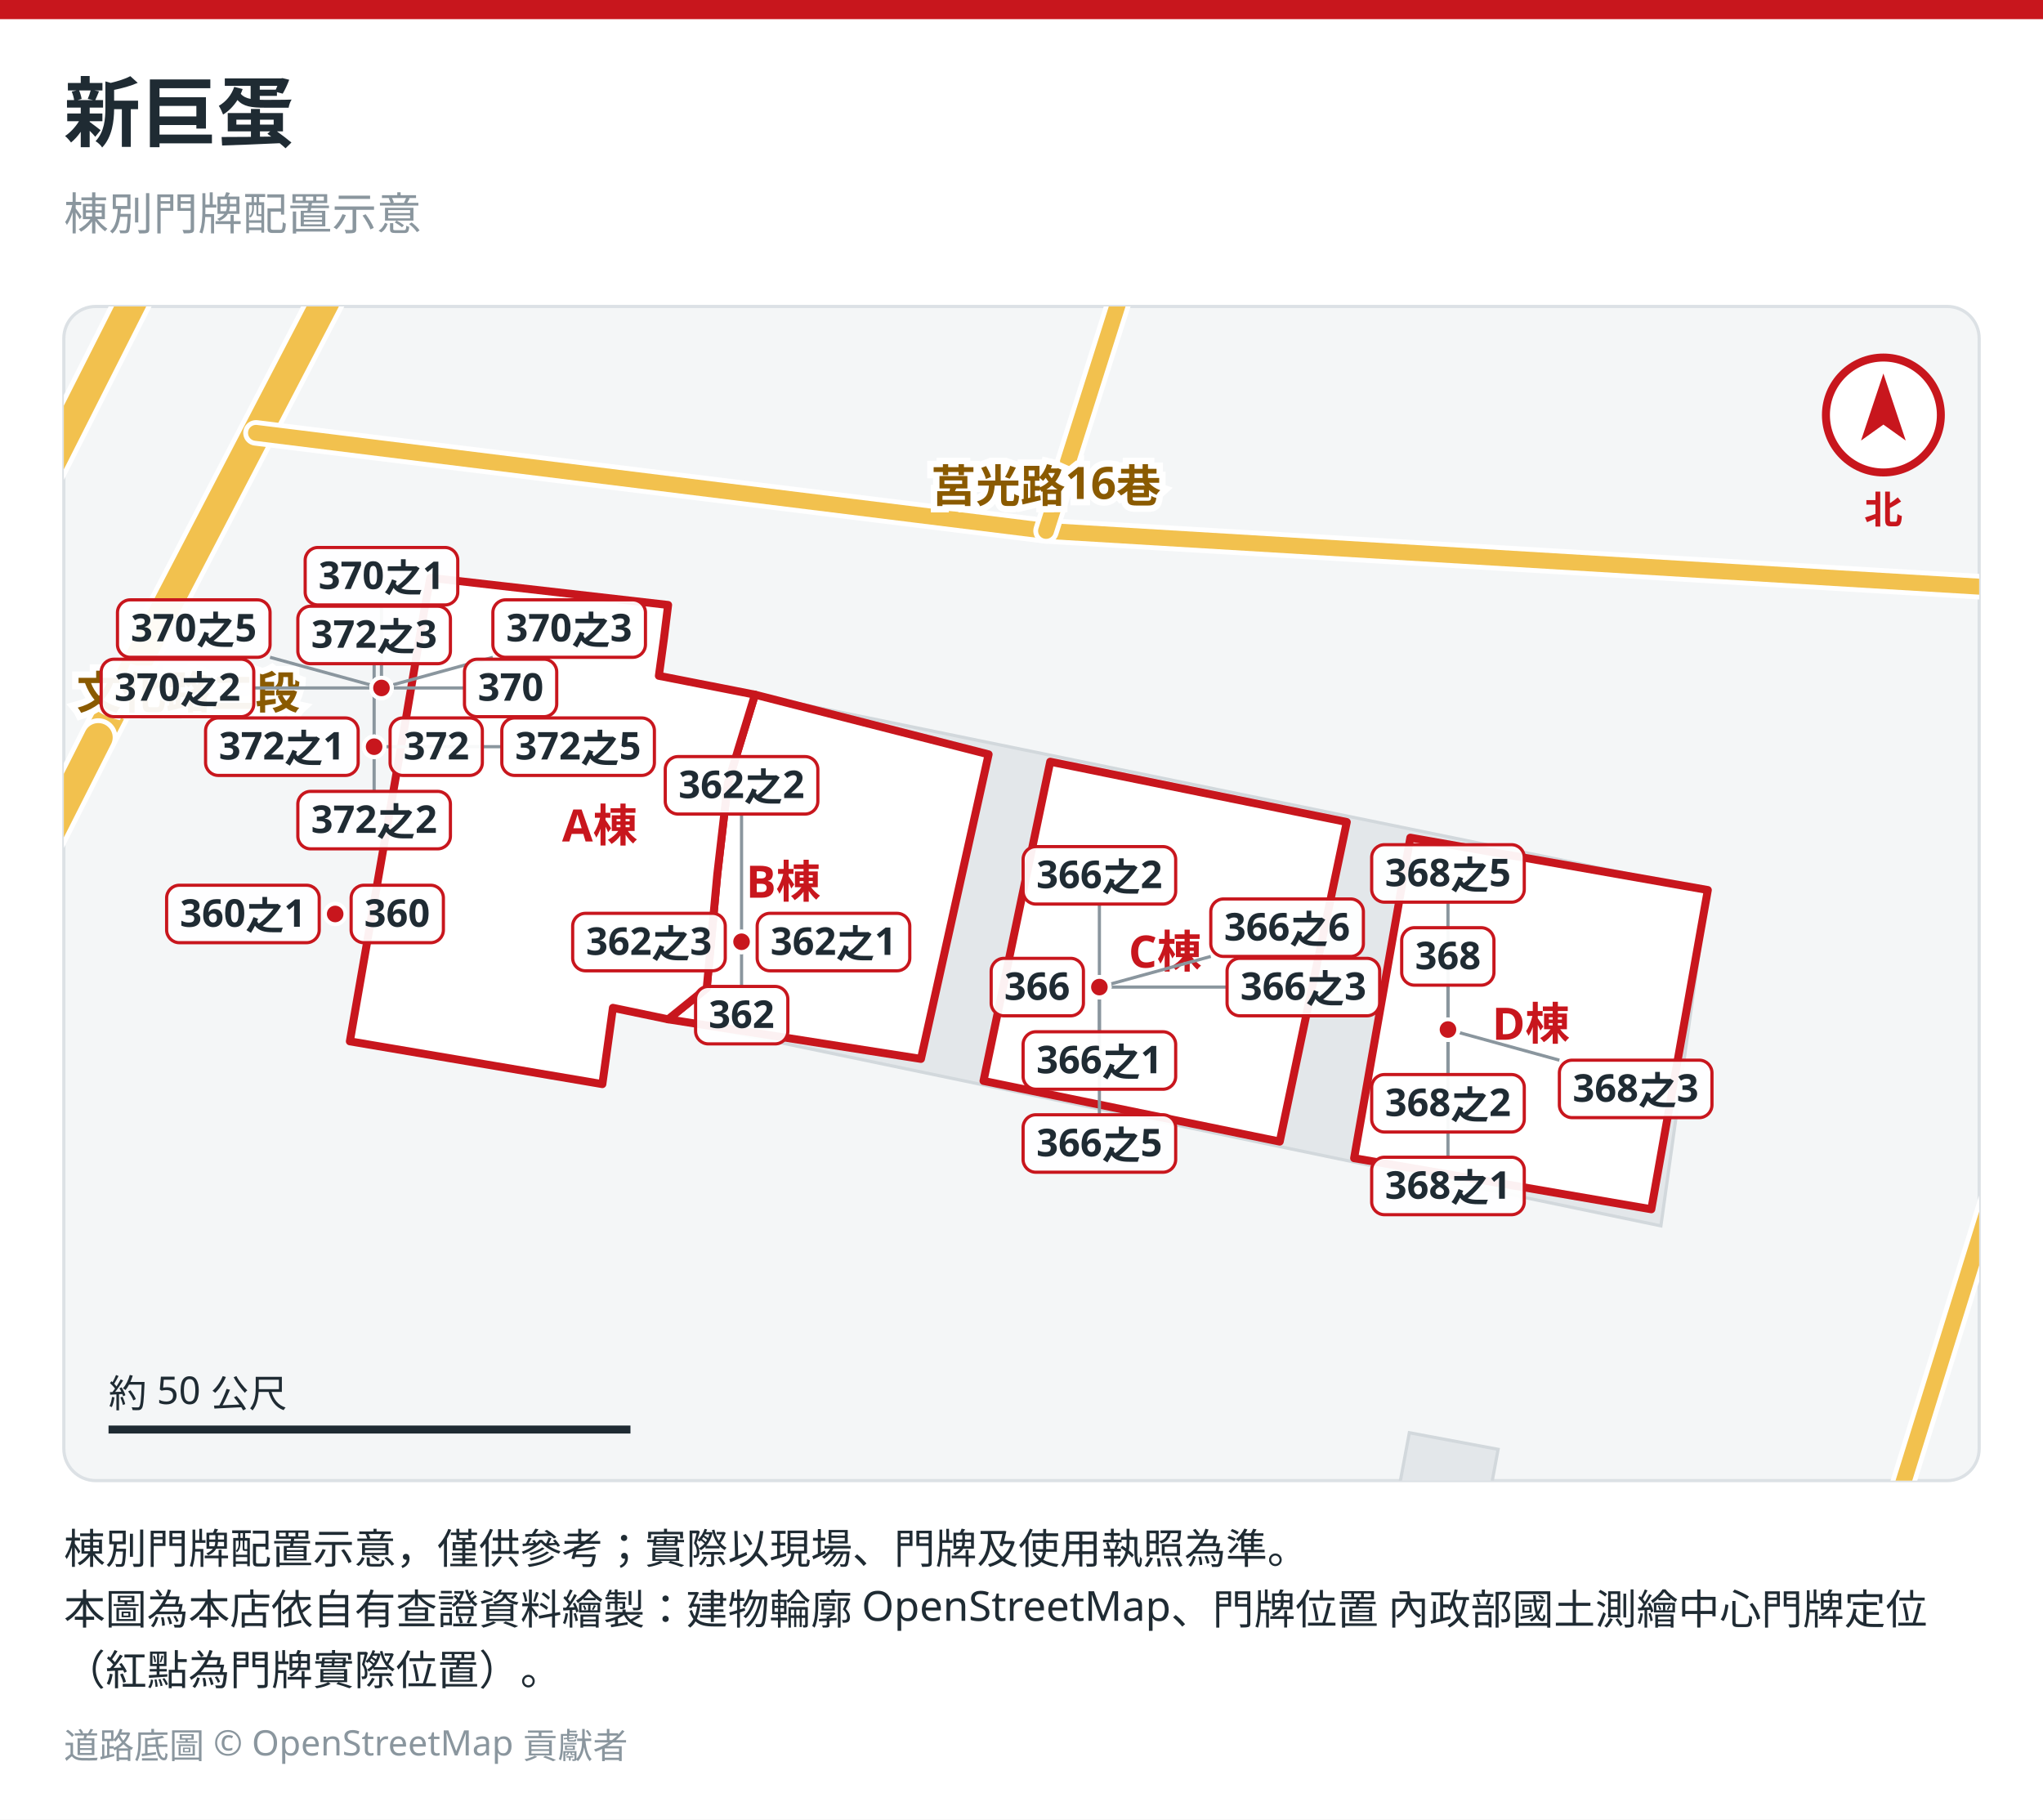
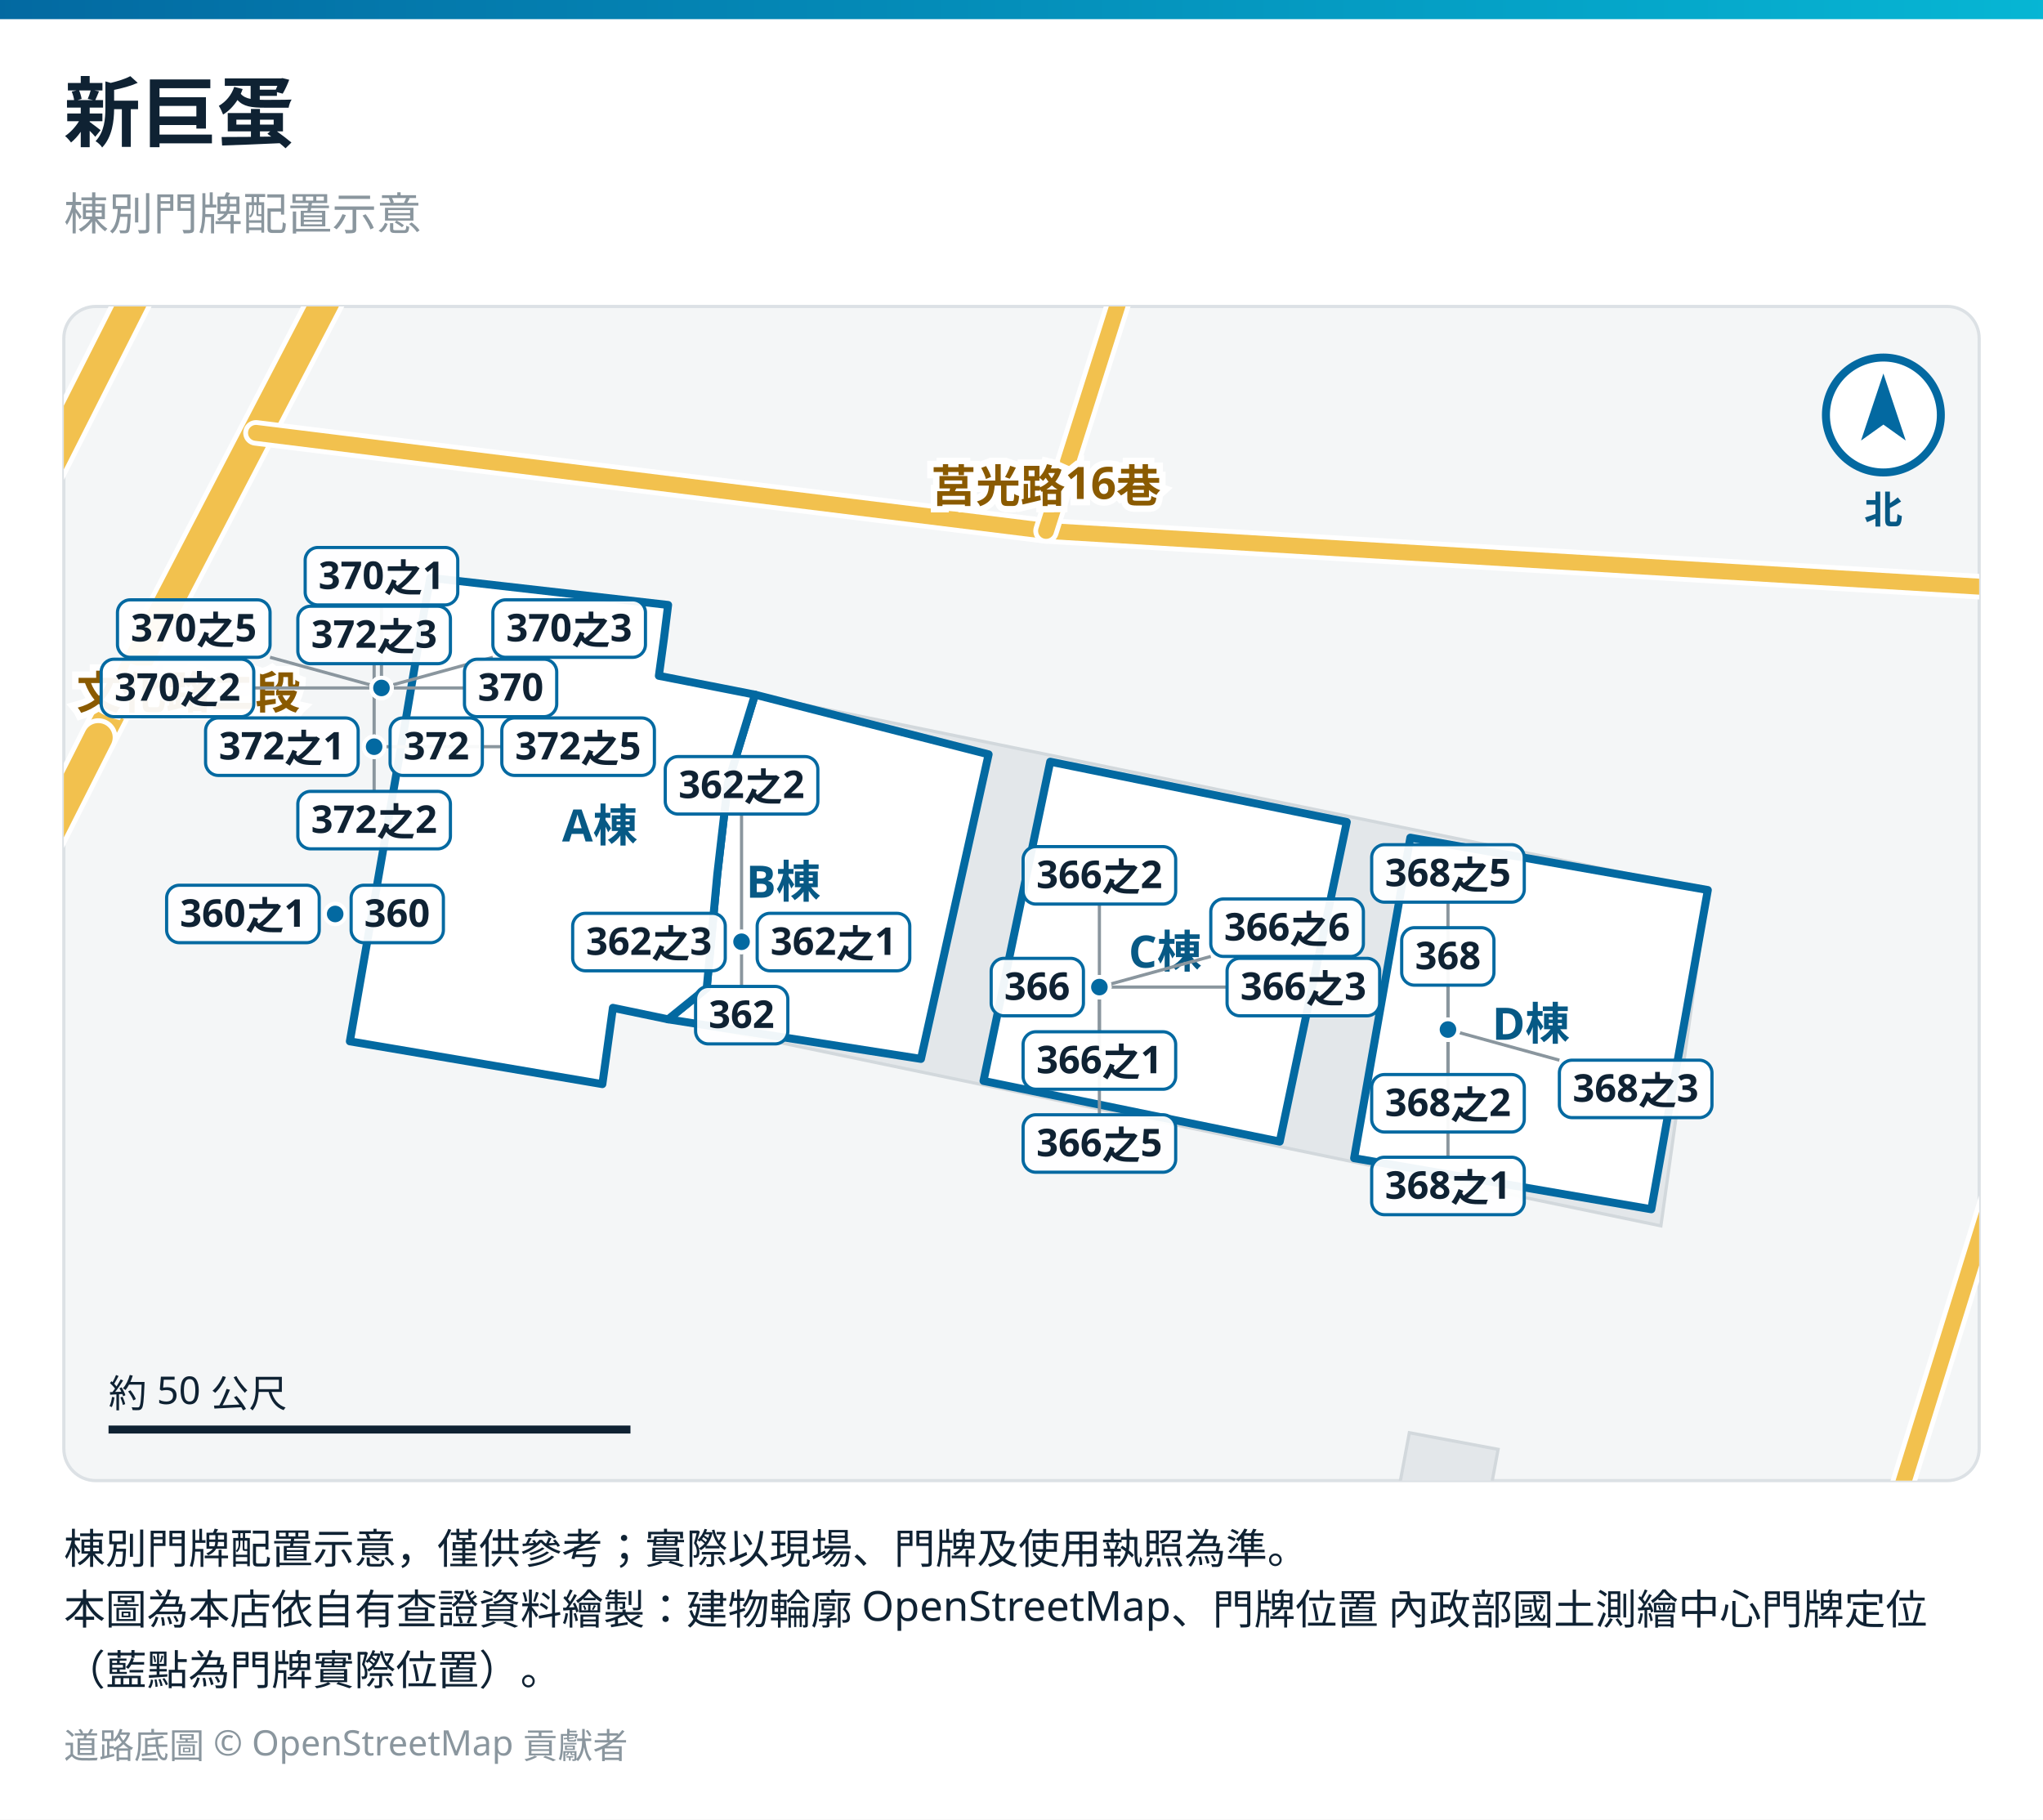
<svg xmlns="http://www.w3.org/2000/svg" viewBox="0 0 640 570" preserveAspectRatio="xMidYMin meet" style="width:100%;height:auto;max-width:1280px" font-family="Noto Sans TC, Microsoft JhengHei, PingFang TC, sans-serif">
+   <defs>
+     <linearGradient id="band" x1="0" x2="1" y1="0" y2="0">
+       <stop offset="0" stop-color="#0369A1" />
+       <stop offset="1" stop-color="#06B6D4" />
+     </linearGradient>
+   </defs>
  <rect width="100%" height="100%" fill="#FFFFFF" />
-   <rect width="100%" height="6" fill="#C8161D" />
-   <text x="20" y="44" font-size="24" font-weight="700" fill="#1F2B33">新巨蛋</text>
+   <rect width="100%" height="6" fill="url(#band)" />
+   <text x="20" y="44" font-size="24" font-weight="700" fill="#0F2233">新巨蛋</text>
  <text x="20" y="72" font-size="14" fill="#8A969E">棟別門牌配置示意</text>
  <defs>
    <clipPath id="c">
      <rect x="20.0" y="96.0" width="600.0" height="367.8" rx="10" />
    </clipPath>
  </defs>
  <rect x="20.0" y="96.0" width="600.0" height="367.8" rx="10" fill="#F4F6F7" stroke="#DCE1E5" />
  <g clip-path="url(#c)">
    <path d="M-109.1,-49.8 L-49.0,-17.5 L13.8,-132.2 L-46.7,-164.6 L-58.4,-143.0 L-61.0,-127.6 L-83.9,-85.5 L-97.7,-70.7 Z" fill="#E3E7EA" stroke="#D2D8DC" stroke-width="1" />
    <path d="M520.3,384.0 L209.3,319.3 L192.0,315.7 L189.7,332.4 L188.7,339.6 L109.6,326.2 L127.0,226.1 L132.8,191.8 L134.8,181.0 L209.3,189.5 L208.0,200.0 L206.4,211.7 L236.5,217.6 L535.0,278.8 Z" fill="#E3E7EA" stroke="#D2D8DC" stroke-width="1" />
    <path d="M-64.6,-6.3 L-69.2,2.2 L-75.1,13.0 L-32.0,36.5 L-25.4,24.4 L-21.2,17.2 Z" fill="#E3E7EA" stroke="#D2D8DC" stroke-width="1" />
    <path d="M561.8,591.3 L571.3,549.2 L607.6,557.3 L598.1,599.2 Z" fill="#E3E7EA" stroke="#D2D8DC" stroke-width="1" />
    <path d="M422.2,552.4 L441.5,448.8 L469.3,454.0 L467.0,466.4 L559.8,483.8 L542.8,574.7 Z" fill="#E3E7EA" stroke="#D2D8DC" stroke-width="1" />
    <path d="M715.8,630.9 L707.0,606.1 L713.5,603.8 L708.9,590.7 L702.1,593.0 L694.5,572.0 L754.1,550.5 L762.2,572.4 L756.0,574.7 L760.3,586.4 L766.5,584.1 L775.6,609.3 Z" fill="#E3E7EA" stroke="#D2D8DC" stroke-width="1" />
    <path d="M726.3,120.2 L661.9,119.9 L662.2,85.5 L726.3,85.9 Z" fill="#E3E7EA" stroke="#D2D8DC" stroke-width="1" />
    <path d="M790.3,120.5 L726.3,120.2 L726.3,85.9 L790.7,86.2 Z" fill="#E3E7EA" stroke="#D2D8DC" stroke-width="1" />
    <path d="M196.6,688.4 L119.4,551.8 L153.4,532.8 L199.9,542.0 L242.4,617.2 L349.0,638.4 L333.3,715.9 Z" fill="#E3E7EA" stroke="#D2D8DC" stroke-width="1" />
    <path d="M30.8,231.0 L308.4,-302.2" fill="none" stroke="#FFFFFF" stroke-width="12" stroke-linecap="round" stroke-linejoin="round" />
    <path d="M30.8,231.0 L308.4,-302.2" fill="none" stroke="#F2C14E" stroke-width="9" stroke-linecap="round" stroke-linejoin="round" />
    <path d="M-82.6,339.9 L-139.8,460.9" fill="none" stroke="#FFFFFF" stroke-width="12" stroke-linecap="round" stroke-linejoin="round" />
    <path d="M-82.6,339.9 L-139.8,460.9" fill="none" stroke="#F2C14E" stroke-width="9" stroke-linecap="round" stroke-linejoin="round" />
    <path d="M1899.7,74.1 L1590.7,83.6 L1262.5,76.1 L905.4,8.4 L701.7,-84.8 L308.4,-302.2" fill="none" stroke="#FFFFFF" stroke-width="8" stroke-linecap="round" stroke-linejoin="round" />
    <path d="M1899.7,74.1 L1590.7,83.6 L1262.5,76.1 L905.4,8.4 L701.7,-84.8 L308.4,-302.2" fill="none" stroke="#F2C14E" stroke-width="5" stroke-linecap="round" stroke-linejoin="round" />
    <path d="M-139.8,460.9 L-111.7,508.6" fill="none" stroke="#FFFFFF" stroke-width="12" stroke-linecap="round" stroke-linejoin="round" />
    <path d="M-139.8,460.9 L-111.7,508.6" fill="none" stroke="#F2C14E" stroke-width="9" stroke-linecap="round" stroke-linejoin="round" />
    <path d="M80.2,135.6 L327.7,166.3 L628.8,184.3" fill="none" stroke="#FFFFFF" stroke-width="8" stroke-linecap="round" stroke-linejoin="round" />
    <path d="M80.2,135.6 L327.7,166.3 L628.8,184.3" fill="none" stroke="#F2C14E" stroke-width="5" stroke-linecap="round" stroke-linejoin="round" />
    <path d="M327.7,166.3 L371.5,28.0 L498.7,-193.4" fill="none" stroke="#FFFFFF" stroke-width="8" stroke-linecap="round" stroke-linejoin="round" />
    <path d="M327.7,166.3 L371.5,28.0 L498.7,-193.4" fill="none" stroke="#F2C14E" stroke-width="5" stroke-linecap="round" stroke-linejoin="round" />
    <path d="M880.9,-418.0 L701.7,-84.8" fill="none" stroke="#FFFFFF" stroke-width="8" stroke-linecap="round" stroke-linejoin="round" />
    <path d="M880.9,-418.0 L701.7,-84.8" fill="none" stroke="#F2C14E" stroke-width="5" stroke-linecap="round" stroke-linejoin="round" />
    <path d="M997.3,2120.5 L687.7,1667.7 L173.7,878.4 L-25.7,551.4 L-181.4,252.6" fill="none" stroke="#FFFFFF" stroke-width="15" stroke-linecap="round" stroke-linejoin="round" />
    <path d="M997.3,2120.5 L687.7,1667.7 L173.7,878.4 L-25.7,551.4 L-181.4,252.6" fill="none" stroke="#F2C14E" stroke-width="12" stroke-linecap="round" stroke-linejoin="round" />
    <path d="M-185.9,660.3 L-111.7,508.6" fill="none" stroke="#FFFFFF" stroke-width="12" stroke-linecap="round" stroke-linejoin="round" />
    <path d="M-185.9,660.3 L-111.7,508.6" fill="none" stroke="#F2C14E" stroke-width="9" stroke-linecap="round" stroke-linejoin="round" />
    <path d="M-42.1,651.8 L338.8,1276.6" fill="none" stroke="#FFFFFF" stroke-width="12" stroke-linecap="round" stroke-linejoin="round" />
    <path d="M-42.1,651.8 L338.8,1276.6" fill="none" stroke="#F2C14E" stroke-width="9" stroke-linecap="round" stroke-linejoin="round" />
    <path d="M425.5,1166.8 L98.2,634.5" fill="none" stroke="#FFFFFF" stroke-width="12" stroke-linecap="round" stroke-linejoin="round" />
    <path d="M425.5,1166.8 L98.2,634.5" fill="none" stroke="#F2C14E" stroke-width="9" stroke-linecap="round" stroke-linejoin="round" />
    <path d="M-1219.5,-1774.5 L-950.0,-1292.3 L-124.2,428.2 L339.1,1190.0 L661.2,1683.7 L967.9,2123.5" fill="none" stroke="#FFFFFF" stroke-width="15" stroke-linecap="round" stroke-linejoin="round" />
    <path d="M-1219.5,-1774.5 L-950.0,-1292.3 L-124.2,428.2 L339.1,1190.0 L661.2,1683.7 L967.9,2123.5" fill="none" stroke="#F2C14E" stroke-width="12" stroke-linecap="round" stroke-linejoin="round" />
    <path d="M628.8,184.3 L638.6,328.1 L595.8,465.8" fill="none" stroke="#FFFFFF" stroke-width="8" stroke-linecap="round" stroke-linejoin="round" />
    <path d="M628.8,184.3 L638.6,328.1 L595.8,465.8" fill="none" stroke="#F2C14E" stroke-width="5" stroke-linecap="round" stroke-linejoin="round" />
    <path d="M616.4,600.5 L727.9,807.8" fill="none" stroke="#FFFFFF" stroke-width="8" stroke-linecap="round" stroke-linejoin="round" />
    <path d="M616.4,600.5 L727.9,807.8" fill="none" stroke="#F2C14E" stroke-width="5" stroke-linecap="round" stroke-linejoin="round" />
    <path d="M-82.6,339.9 L-220.9,38.5 L-230.7,-20.7" fill="none" stroke="#FFFFFF" stroke-width="12" stroke-linecap="round" stroke-linejoin="round" />
    <path d="M-82.6,339.9 L-220.9,38.5 L-230.7,-20.7" fill="none" stroke="#F2C14E" stroke-width="9" stroke-linecap="round" stroke-linejoin="round" />
    <path d="M-50.9,392.5 L-82.6,339.9" fill="none" stroke="#FFFFFF" stroke-width="12" stroke-linecap="round" stroke-linejoin="round" />
    <path d="M-50.9,392.5 L-82.6,339.9" fill="none" stroke="#F2C14E" stroke-width="9" stroke-linecap="round" stroke-linejoin="round" />
    <path d="M-111.7,508.6 L-42.1,651.8" fill="none" stroke="#FFFFFF" stroke-width="12" stroke-linecap="round" stroke-linejoin="round" />
    <path d="M-111.7,508.6 L-42.1,651.8" fill="none" stroke="#F2C14E" stroke-width="9" stroke-linecap="round" stroke-linejoin="round" />
    <path d="M-111.7,508.6 L-50.9,392.5" fill="none" stroke="#FFFFFF" stroke-width="12" stroke-linecap="round" stroke-linejoin="round" />
    <path d="M-111.7,508.6 L-50.9,392.5" fill="none" stroke="#F2C14E" stroke-width="9" stroke-linecap="round" stroke-linejoin="round" />
    <path d="M256.8,-327.4 L57.3,63.3" fill="none" stroke="#FFFFFF" stroke-width="12" stroke-linecap="round" stroke-linejoin="round" />
    <path d="M256.8,-327.4 L57.3,63.3" fill="none" stroke="#F2C14E" stroke-width="9" stroke-linecap="round" stroke-linejoin="round" />
    <path d="M57.3,63.3 L-82.6,339.9" fill="none" stroke="#FFFFFF" stroke-width="12" stroke-linecap="round" stroke-linejoin="round" />
    <path d="M57.3,63.3 L-82.6,339.9" fill="none" stroke="#F2C14E" stroke-width="9" stroke-linecap="round" stroke-linejoin="round" />
    <path d="M-50.9,392.5 L30.8,231.0" fill="none" stroke="#FFFFFF" stroke-width="12" stroke-linecap="round" stroke-linejoin="round" />
    <path d="M-50.9,392.5 L30.8,231.0" fill="none" stroke="#F2C14E" stroke-width="9" stroke-linecap="round" stroke-linejoin="round" />
    <path d="M98.2,634.5 L-50.9,392.5" fill="none" stroke="#FFFFFF" stroke-width="12" stroke-linecap="round" stroke-linejoin="round" />
    <path d="M98.2,634.5 L-50.9,392.5" fill="none" stroke="#F2C14E" stroke-width="9" stroke-linecap="round" stroke-linejoin="round" />
    <path d="M-139.8,460.9 L-219.0,619.8" fill="none" stroke="#FFFFFF" stroke-width="12" stroke-linecap="round" stroke-linejoin="round" />
    <path d="M-139.8,460.9 L-219.0,619.8" fill="none" stroke="#F2C14E" stroke-width="9" stroke-linecap="round" stroke-linejoin="round" />
    <path d="M-308.2,186.2 L-232.7,272.6 L-139.8,460.9" fill="none" stroke="#FFFFFF" stroke-width="12" stroke-linecap="round" stroke-linejoin="round" />
    <path d="M-308.2,186.2 L-232.7,272.6 L-139.8,460.9" fill="none" stroke="#F2C14E" stroke-width="9" stroke-linecap="round" stroke-linejoin="round" />
-     <path d="M236.5,217.6 L228.0,245.4 L224.7,273.9 L221.4,309.5 L209.3,319.3 L288.5,331.7 L309.7,236.3 Z" fill="#FFFFFF" stroke="#C8161D" stroke-width="2.5" stroke-linejoin="round" />
-     <path d="M134.8,181.0 L209.3,189.5 L208.0,200.0 L206.4,211.7 L236.5,217.6 L228.0,245.4 L224.7,273.9 L221.4,309.5 L209.3,319.3 L192.0,315.7 L189.7,332.4 L188.7,339.6 L109.6,326.2 L127.0,226.1 L132.8,191.8 Z" fill="#FFFFFF" stroke="#C8161D" stroke-width="2.5" stroke-linejoin="round" />
-     <path d="M329.0,238.6 L308.1,338.6 L400.9,357.6 L421.9,257.5 Z" fill="#FFFFFF" stroke="#C8161D" stroke-width="2.5" stroke-linejoin="round" />
-     <path d="M441.8,262.4 L424.2,362.8 L517.3,378.8 L535.0,278.8 Z" fill="#FFFFFF" stroke="#C8161D" stroke-width="2.5" stroke-linejoin="round" />
+     <path d="M236.5,217.6 L228.0,245.4 L224.7,273.9 L221.4,309.5 L209.3,319.3 L288.5,331.7 L309.7,236.3 Z" fill="#FFFFFF" stroke="#0369A1" stroke-width="2.5" stroke-linejoin="round" />
+     <path d="M134.8,181.0 L209.3,189.5 L208.0,200.0 L206.4,211.7 L236.5,217.6 L228.0,245.4 L224.7,273.9 L221.4,309.5 L209.3,319.3 L192.0,315.7 L189.7,332.4 L188.7,339.6 L109.6,326.2 L127.0,226.1 L132.8,191.8 Z" fill="#FFFFFF" stroke="#0369A1" stroke-width="2.5" stroke-linejoin="round" />
+     <path d="M329.0,238.6 L308.1,338.6 L400.9,357.6 L421.9,257.5 Z" fill="#FFFFFF" stroke="#0369A1" stroke-width="2.5" stroke-linejoin="round" />
+     <path d="M441.8,262.4 L424.2,362.8 L517.3,378.8 L535.0,278.8 Z" fill="#FFFFFF" stroke="#0369A1" stroke-width="2.5" stroke-linejoin="round" />
  </g>
  <text x="59.0" y="222.0" font-size="14" font-weight="700" fill="#8A5A00" text-anchor="middle" stroke="#FFFFFF" stroke-width="4" paint-order="stroke">文化路二段</text>
  <text x="327.7" y="157.3" font-size="14" font-weight="700" fill="#8A5A00" text-anchor="middle" stroke="#FFFFFF" stroke-width="4" paint-order="stroke">莒光路16巷</text>
-   <text x="245.4" y="281.2" font-size="14" font-weight="700" fill="#C8161D" text-anchor="middle" stroke="#FFFFFF" stroke-width="4" paint-order="stroke">B棟</text>
-   <text x="187.9" y="263.6" font-size="14" font-weight="700" fill="#C8161D" text-anchor="middle" stroke="#FFFFFF" stroke-width="4" paint-order="stroke">A棟</text>
-   <text x="365.0" y="303.1" font-size="14" font-weight="700" fill="#C8161D" text-anchor="middle" stroke="#FFFFFF" stroke-width="4" paint-order="stroke">C棟</text>
-   <text x="479.6" y="325.7" font-size="14" font-weight="700" fill="#C8161D" text-anchor="middle" stroke="#FFFFFF" stroke-width="4" paint-order="stroke">D棟</text>
+   <text x="245.4" y="281.2" font-size="14" font-weight="700" fill="#075985" text-anchor="middle" stroke="#FFFFFF" stroke-width="4" paint-order="stroke">B棟</text>
+   <text x="187.9" y="263.6" font-size="14" font-weight="700" fill="#075985" text-anchor="middle" stroke="#FFFFFF" stroke-width="4" paint-order="stroke">A棟</text>
+   <text x="365.0" y="303.1" font-size="14" font-weight="700" fill="#075985" text-anchor="middle" stroke="#FFFFFF" stroke-width="4" paint-order="stroke">C棟</text>
+   <text x="479.6" y="325.7" font-size="14" font-weight="700" fill="#075985" text-anchor="middle" stroke="#FFFFFF" stroke-width="4" paint-order="stroke">D棟</text>
  <line x1="117.2" y1="233.9" x2="117.2" y2="247.9" stroke="#8A969E" stroke-width="1" />
  <line x1="117.2" y1="233.9" x2="117.2" y2="207.9" stroke="#8A969E" stroke-width="1" />
  <line x1="117.2" y1="233.9" x2="157.2" y2="233.9" stroke="#8A969E" stroke-width="1" />
  <line x1="119.5" y1="215.5" x2="145.5" y2="215.5" stroke="#8A969E" stroke-width="1" />
  <line x1="119.5" y1="215.5" x2="119.5" y2="189.5" stroke="#8A969E" stroke-width="1" />
  <line x1="119.5" y1="215.5" x2="79.5" y2="215.5" stroke="#8A969E" stroke-width="1" />
  <line x1="119.5" y1="215.5" x2="154.4" y2="205.9" stroke="#8A969E" stroke-width="1" />
  <line x1="119.5" y1="215.5" x2="84.6" y2="205.9" stroke="#8A969E" stroke-width="1" />
  <line x1="232.3" y1="295.0" x2="232.3" y2="309.0" stroke="#8A969E" stroke-width="1" />
  <line x1="232.3" y1="295.0" x2="232.3" y2="255.0" stroke="#8A969E" stroke-width="1" />
  <line x1="344.4" y1="309.2" x2="344.4" y2="323.2" stroke="#8A969E" stroke-width="1" />
  <line x1="344.4" y1="309.2" x2="344.4" y2="283.2" stroke="#8A969E" stroke-width="1" />
  <line x1="344.4" y1="309.2" x2="384.4" y2="309.2" stroke="#8A969E" stroke-width="1" />
  <line x1="344.4" y1="309.2" x2="344.4" y2="349.2" stroke="#8A969E" stroke-width="1" />
  <line x1="344.4" y1="309.2" x2="379.3" y2="299.6" stroke="#8A969E" stroke-width="1" />
  <line x1="453.6" y1="322.6" x2="453.6" y2="308.6" stroke="#8A969E" stroke-width="1" />
  <line x1="453.6" y1="322.6" x2="453.6" y2="336.6" stroke="#8A969E" stroke-width="1" />
  <line x1="453.6" y1="322.6" x2="453.6" y2="282.6" stroke="#8A969E" stroke-width="1" />
  <line x1="453.6" y1="322.5" x2="453.6" y2="362.5" stroke="#8A969E" stroke-width="1" />
  <line x1="453.6" y1="322.5" x2="488.5" y2="332.1" stroke="#8A969E" stroke-width="1" />
-   <circle cx="105.0" cy="286.3" r="3.2" fill="#C8161D" stroke="#FFFFFF" stroke-width="1.2" />
-   <circle cx="105.0" cy="286.3" r="3.2" fill="#C8161D" stroke="#FFFFFF" stroke-width="1.2" />
-   <circle cx="117.2" cy="233.9" r="3.2" fill="#C8161D" stroke="#FFFFFF" stroke-width="1.2" />
-   <circle cx="117.2" cy="233.9" r="3.2" fill="#C8161D" stroke="#FFFFFF" stroke-width="1.2" />
-   <circle cx="117.2" cy="233.9" r="3.2" fill="#C8161D" stroke="#FFFFFF" stroke-width="1.2" />
-   <circle cx="117.2" cy="233.9" r="3.2" fill="#C8161D" stroke="#FFFFFF" stroke-width="1.2" />
-   <circle cx="117.2" cy="233.9" r="3.2" fill="#C8161D" stroke="#FFFFFF" stroke-width="1.2" />
-   <circle cx="119.5" cy="215.5" r="3.2" fill="#C8161D" stroke="#FFFFFF" stroke-width="1.2" />
-   <circle cx="119.5" cy="215.5" r="3.2" fill="#C8161D" stroke="#FFFFFF" stroke-width="1.2" />
-   <circle cx="119.5" cy="215.5" r="3.2" fill="#C8161D" stroke="#FFFFFF" stroke-width="1.2" />
-   <circle cx="119.5" cy="215.5" r="3.2" fill="#C8161D" stroke="#FFFFFF" stroke-width="1.2" />
-   <circle cx="119.5" cy="215.5" r="3.2" fill="#C8161D" stroke="#FFFFFF" stroke-width="1.2" />
-   <circle cx="232.2" cy="295.1" r="3.2" fill="#C8161D" stroke="#FFFFFF" stroke-width="1.2" />
-   <circle cx="232.2" cy="295.1" r="3.2" fill="#C8161D" stroke="#FFFFFF" stroke-width="1.2" />
-   <circle cx="232.3" cy="295.0" r="3.2" fill="#C8161D" stroke="#FFFFFF" stroke-width="1.2" />
-   <circle cx="232.3" cy="295.0" r="3.2" fill="#C8161D" stroke="#FFFFFF" stroke-width="1.2" />
-   <circle cx="344.4" cy="309.2" r="3.2" fill="#C8161D" stroke="#FFFFFF" stroke-width="1.2" />
-   <circle cx="344.4" cy="309.2" r="3.2" fill="#C8161D" stroke="#FFFFFF" stroke-width="1.2" />
-   <circle cx="344.4" cy="309.2" r="3.2" fill="#C8161D" stroke="#FFFFFF" stroke-width="1.2" />
-   <circle cx="344.4" cy="309.2" r="3.2" fill="#C8161D" stroke="#FFFFFF" stroke-width="1.2" />
-   <circle cx="344.4" cy="309.2" r="3.2" fill="#C8161D" stroke="#FFFFFF" stroke-width="1.2" />
-   <circle cx="344.4" cy="309.2" r="3.2" fill="#C8161D" stroke="#FFFFFF" stroke-width="1.2" />
-   <circle cx="453.6" cy="322.6" r="3.2" fill="#C8161D" stroke="#FFFFFF" stroke-width="1.2" />
-   <circle cx="453.6" cy="322.6" r="3.2" fill="#C8161D" stroke="#FFFFFF" stroke-width="1.2" />
-   <circle cx="453.6" cy="322.6" r="3.2" fill="#C8161D" stroke="#FFFFFF" stroke-width="1.2" />
-   <circle cx="453.6" cy="322.5" r="3.2" fill="#C8161D" stroke="#FFFFFF" stroke-width="1.2" />
-   <circle cx="453.6" cy="322.5" r="3.2" fill="#C8161D" stroke="#FFFFFF" stroke-width="1.2" />
-   <rect x="110.0" y="277.3" width="28.9" height="18.0" rx="4" fill="#FFFFFF" fill-opacity="0.94" stroke="#C8161D" stroke-width="1" />
-   <text x="124.4" y="290.3" font-size="12" font-weight="700" fill="#1F2B33" text-anchor="middle">360</text>
-   <rect x="52.2" y="277.3" width="47.8" height="18.0" rx="4" fill="#FFFFFF" fill-opacity="0.94" stroke="#C8161D" stroke-width="1" />
-   <text x="76.1" y="290.3" font-size="12" font-weight="700" fill="#1F2B33" text-anchor="middle">360之1</text>
-   <rect x="122.2" y="224.9" width="28.9" height="18.0" rx="4" fill="#FFFFFF" fill-opacity="0.94" stroke="#C8161D" stroke-width="1" />
-   <text x="136.7" y="237.9" font-size="12" font-weight="700" fill="#1F2B33" text-anchor="middle">372</text>
-   <rect x="64.4" y="224.9" width="47.8" height="18.0" rx="4" fill="#FFFFFF" fill-opacity="0.94" stroke="#C8161D" stroke-width="1" />
-   <text x="88.3" y="237.9" font-size="12" font-weight="700" fill="#1F2B33" text-anchor="middle">372之1</text>
-   <rect x="93.3" y="247.9" width="47.8" height="18.0" rx="4" fill="#FFFFFF" fill-opacity="0.94" stroke="#C8161D" stroke-width="1" />
-   <text x="117.2" y="260.9" font-size="12" font-weight="700" fill="#1F2B33" text-anchor="middle">372之2</text>
-   <rect x="93.3" y="189.9" width="47.8" height="18.0" rx="4" fill="#FFFFFF" fill-opacity="0.94" stroke="#C8161D" stroke-width="1" />
-   <text x="117.2" y="202.9" font-size="12" font-weight="700" fill="#1F2B33" text-anchor="middle">372之3</text>
-   <rect x="157.2" y="224.9" width="47.8" height="18.0" rx="4" fill="#FFFFFF" fill-opacity="0.94" stroke="#C8161D" stroke-width="1" />
-   <text x="181.1" y="237.9" font-size="12" font-weight="700" fill="#1F2B33" text-anchor="middle">372之5</text>
-   <rect x="145.5" y="206.5" width="28.9" height="18.0" rx="4" fill="#FFFFFF" fill-opacity="0.94" stroke="#C8161D" stroke-width="1" />
-   <text x="160.0" y="219.5" font-size="12" font-weight="700" fill="#1F2B33" text-anchor="middle">370</text>
-   <rect x="95.6" y="171.5" width="47.8" height="18.0" rx="4" fill="#FFFFFF" fill-opacity="0.94" stroke="#C8161D" stroke-width="1" />
-   <text x="119.5" y="184.5" font-size="12" font-weight="700" fill="#1F2B33" text-anchor="middle">370之1</text>
-   <rect x="31.7" y="206.5" width="47.8" height="18.0" rx="4" fill="#FFFFFF" fill-opacity="0.94" stroke="#C8161D" stroke-width="1" />
-   <text x="55.6" y="219.5" font-size="12" font-weight="700" fill="#1F2B33" text-anchor="middle">370之2</text>
-   <rect x="154.4" y="187.9" width="47.8" height="18.0" rx="4" fill="#FFFFFF" fill-opacity="0.94" stroke="#C8161D" stroke-width="1" />
-   <text x="178.3" y="200.9" font-size="12" font-weight="700" fill="#1F2B33" text-anchor="middle">370之3</text>
-   <rect x="36.8" y="187.9" width="47.8" height="18.0" rx="4" fill="#FFFFFF" fill-opacity="0.94" stroke="#C8161D" stroke-width="1" />
-   <text x="60.7" y="200.9" font-size="12" font-weight="700" fill="#1F2B33" text-anchor="middle">370之5</text>
-   <rect x="237.2" y="286.1" width="47.8" height="18.0" rx="4" fill="#FFFFFF" fill-opacity="0.94" stroke="#C8161D" stroke-width="1" />
-   <text x="261.1" y="299.1" font-size="12" font-weight="700" fill="#1F2B33" text-anchor="middle">362之1</text>
-   <rect x="179.4" y="286.1" width="47.8" height="18.0" rx="4" fill="#FFFFFF" fill-opacity="0.94" stroke="#C8161D" stroke-width="1" />
-   <text x="203.3" y="299.1" font-size="12" font-weight="700" fill="#1F2B33" text-anchor="middle">362之3</text>
-   <rect x="217.9" y="309.0" width="28.9" height="18.0" rx="4" fill="#FFFFFF" fill-opacity="0.94" stroke="#C8161D" stroke-width="1" />
-   <text x="232.3" y="322.0" font-size="12" font-weight="700" fill="#1F2B33" text-anchor="middle">362</text>
-   <rect x="208.4" y="237.0" width="47.8" height="18.0" rx="4" fill="#FFFFFF" fill-opacity="0.94" stroke="#C8161D" stroke-width="1" />
-   <text x="232.3" y="250.0" font-size="12" font-weight="700" fill="#1F2B33" text-anchor="middle">362之2</text>
-   <rect x="310.5" y="300.2" width="28.9" height="18.0" rx="4" fill="#FFFFFF" fill-opacity="0.94" stroke="#C8161D" stroke-width="1" />
-   <text x="324.9" y="313.2" font-size="12" font-weight="700" fill="#1F2B33" text-anchor="middle">366</text>
-   <rect x="320.5" y="323.2" width="47.8" height="18.0" rx="4" fill="#FFFFFF" fill-opacity="0.94" stroke="#C8161D" stroke-width="1" />
-   <text x="344.4" y="336.2" font-size="12" font-weight="700" fill="#1F2B33" text-anchor="middle">366之1</text>
-   <rect x="320.5" y="265.2" width="47.8" height="18.0" rx="4" fill="#FFFFFF" fill-opacity="0.94" stroke="#C8161D" stroke-width="1" />
-   <text x="344.4" y="278.2" font-size="12" font-weight="700" fill="#1F2B33" text-anchor="middle">366之2</text>
-   <rect x="384.4" y="300.2" width="47.8" height="18.0" rx="4" fill="#FFFFFF" fill-opacity="0.94" stroke="#C8161D" stroke-width="1" />
-   <text x="408.3" y="313.2" font-size="12" font-weight="700" fill="#1F2B33" text-anchor="middle">366之3</text>
-   <rect x="320.5" y="349.2" width="47.8" height="18.0" rx="4" fill="#FFFFFF" fill-opacity="0.94" stroke="#C8161D" stroke-width="1" />
-   <text x="344.4" y="362.2" font-size="12" font-weight="700" fill="#1F2B33" text-anchor="middle">366之5</text>
-   <rect x="379.3" y="281.6" width="47.8" height="18.0" rx="4" fill="#FFFFFF" fill-opacity="0.94" stroke="#C8161D" stroke-width="1" />
-   <text x="403.2" y="294.6" font-size="12" font-weight="700" fill="#1F2B33" text-anchor="middle">366之6</text>
-   <rect x="439.1" y="290.6" width="28.9" height="18.0" rx="4" fill="#FFFFFF" fill-opacity="0.94" stroke="#C8161D" stroke-width="1" />
-   <text x="453.6" y="303.6" font-size="12" font-weight="700" fill="#1F2B33" text-anchor="middle">368</text>
-   <rect x="429.7" y="336.6" width="47.8" height="18.0" rx="4" fill="#FFFFFF" fill-opacity="0.94" stroke="#C8161D" stroke-width="1" />
-   <text x="453.6" y="349.6" font-size="12" font-weight="700" fill="#1F2B33" text-anchor="middle">368之2</text>
-   <rect x="429.7" y="264.6" width="47.8" height="18.0" rx="4" fill="#FFFFFF" fill-opacity="0.94" stroke="#C8161D" stroke-width="1" />
-   <text x="453.6" y="277.6" font-size="12" font-weight="700" fill="#1F2B33" text-anchor="middle">368之5</text>
-   <rect x="429.7" y="362.5" width="47.8" height="18.0" rx="4" fill="#FFFFFF" fill-opacity="0.94" stroke="#C8161D" stroke-width="1" />
-   <text x="453.6" y="375.5" font-size="12" font-weight="700" fill="#1F2B33" text-anchor="middle">368之1</text>
-   <rect x="488.5" y="332.1" width="47.8" height="18.0" rx="4" fill="#FFFFFF" fill-opacity="0.94" stroke="#C8161D" stroke-width="1" />
-   <text x="512.4" y="345.1" font-size="12" font-weight="700" fill="#1F2B33" text-anchor="middle">368之3</text>
-   <circle cx="590.0" cy="130.0" r="18" fill="#FFFFFF" stroke="#C8161D" stroke-width="2.5" />
-   <path d="M590.0,117.0 L597.0,138.0 L590.0,133.0 L583.0,138.0 Z" fill="#C8161D" />
-   <text x="590.0" y="164.0" font-size="12" font-weight="700" fill="#C8161D" text-anchor="middle">北</text>
-   <line x1="34.0" y1="447.8" x2="197.5" y2="447.8" stroke="#1F2B33" stroke-width="2.5" />
-   <text x="34.0" y="440.8" font-size="12" fill="#1F2B33">約 50 公尺</text>
-   <text x="20" y="489.8" font-size="13" fill="#1F2B33">棟別門牌配置示意，僅供參考；實際以現場、門牌及使用執照為準。</text>
-   <text x="20" y="508.8" font-size="13" fill="#1F2B33">本圖為本店依自有查證資料繪製：建物輪廓 OpenStreetMap、門牌位置 內政部國土測繪中心門牌定位</text>
-   <text x="20" y="527.8" font-size="13" fill="#1F2B33">（紅點為門牌實際位置）。</text>
+   <circle cx="105.0" cy="286.3" r="3.2" fill="#0369A1" stroke="#FFFFFF" stroke-width="1.2" />
+   <circle cx="105.0" cy="286.3" r="3.2" fill="#0369A1" stroke="#FFFFFF" stroke-width="1.2" />
+   <circle cx="117.2" cy="233.9" r="3.2" fill="#0369A1" stroke="#FFFFFF" stroke-width="1.2" />
+   <circle cx="117.2" cy="233.9" r="3.2" fill="#0369A1" stroke="#FFFFFF" stroke-width="1.2" />
+   <circle cx="117.2" cy="233.9" r="3.2" fill="#0369A1" stroke="#FFFFFF" stroke-width="1.2" />
+   <circle cx="117.2" cy="233.9" r="3.2" fill="#0369A1" stroke="#FFFFFF" stroke-width="1.2" />
+   <circle cx="117.2" cy="233.9" r="3.2" fill="#0369A1" stroke="#FFFFFF" stroke-width="1.2" />
+   <circle cx="119.5" cy="215.5" r="3.2" fill="#0369A1" stroke="#FFFFFF" stroke-width="1.2" />
+   <circle cx="119.5" cy="215.5" r="3.2" fill="#0369A1" stroke="#FFFFFF" stroke-width="1.2" />
+   <circle cx="119.5" cy="215.5" r="3.2" fill="#0369A1" stroke="#FFFFFF" stroke-width="1.2" />
+   <circle cx="119.5" cy="215.5" r="3.2" fill="#0369A1" stroke="#FFFFFF" stroke-width="1.2" />
+   <circle cx="119.5" cy="215.5" r="3.2" fill="#0369A1" stroke="#FFFFFF" stroke-width="1.2" />
+   <circle cx="232.2" cy="295.1" r="3.2" fill="#0369A1" stroke="#FFFFFF" stroke-width="1.2" />
+   <circle cx="232.2" cy="295.1" r="3.2" fill="#0369A1" stroke="#FFFFFF" stroke-width="1.2" />
+   <circle cx="232.3" cy="295.0" r="3.2" fill="#0369A1" stroke="#FFFFFF" stroke-width="1.2" />
+   <circle cx="232.3" cy="295.0" r="3.2" fill="#0369A1" stroke="#FFFFFF" stroke-width="1.2" />
+   <circle cx="344.4" cy="309.2" r="3.2" fill="#0369A1" stroke="#FFFFFF" stroke-width="1.2" />
+   <circle cx="344.4" cy="309.2" r="3.2" fill="#0369A1" stroke="#FFFFFF" stroke-width="1.2" />
+   <circle cx="344.4" cy="309.2" r="3.2" fill="#0369A1" stroke="#FFFFFF" stroke-width="1.2" />
+   <circle cx="344.4" cy="309.2" r="3.2" fill="#0369A1" stroke="#FFFFFF" stroke-width="1.2" />
+   <circle cx="344.4" cy="309.2" r="3.2" fill="#0369A1" stroke="#FFFFFF" stroke-width="1.2" />
+   <circle cx="344.4" cy="309.2" r="3.2" fill="#0369A1" stroke="#FFFFFF" stroke-width="1.2" />
+   <circle cx="453.6" cy="322.6" r="3.2" fill="#0369A1" stroke="#FFFFFF" stroke-width="1.2" />
+   <circle cx="453.6" cy="322.6" r="3.2" fill="#0369A1" stroke="#FFFFFF" stroke-width="1.2" />
+   <circle cx="453.6" cy="322.6" r="3.2" fill="#0369A1" stroke="#FFFFFF" stroke-width="1.2" />
+   <circle cx="453.6" cy="322.5" r="3.2" fill="#0369A1" stroke="#FFFFFF" stroke-width="1.2" />
+   <circle cx="453.6" cy="322.5" r="3.2" fill="#0369A1" stroke="#FFFFFF" stroke-width="1.2" />
+   <rect x="110.0" y="277.3" width="28.9" height="18.0" rx="4" fill="#FFFFFF" fill-opacity="0.94" stroke="#0369A1" stroke-width="1" />
+   <text x="124.4" y="290.3" font-size="12" font-weight="700" fill="#0F2233" text-anchor="middle">360</text>
+   <rect x="52.2" y="277.3" width="47.8" height="18.0" rx="4" fill="#FFFFFF" fill-opacity="0.94" stroke="#0369A1" stroke-width="1" />
+   <text x="76.1" y="290.3" font-size="12" font-weight="700" fill="#0F2233" text-anchor="middle">360之1</text>
+   <rect x="122.2" y="224.9" width="28.9" height="18.0" rx="4" fill="#FFFFFF" fill-opacity="0.94" stroke="#0369A1" stroke-width="1" />
+   <text x="136.7" y="237.9" font-size="12" font-weight="700" fill="#0F2233" text-anchor="middle">372</text>
+   <rect x="64.4" y="224.9" width="47.8" height="18.0" rx="4" fill="#FFFFFF" fill-opacity="0.94" stroke="#0369A1" stroke-width="1" />
+   <text x="88.3" y="237.9" font-size="12" font-weight="700" fill="#0F2233" text-anchor="middle">372之1</text>
+   <rect x="93.3" y="247.9" width="47.8" height="18.0" rx="4" fill="#FFFFFF" fill-opacity="0.94" stroke="#0369A1" stroke-width="1" />
+   <text x="117.2" y="260.9" font-size="12" font-weight="700" fill="#0F2233" text-anchor="middle">372之2</text>
+   <rect x="93.3" y="189.9" width="47.8" height="18.0" rx="4" fill="#FFFFFF" fill-opacity="0.94" stroke="#0369A1" stroke-width="1" />
+   <text x="117.2" y="202.9" font-size="12" font-weight="700" fill="#0F2233" text-anchor="middle">372之3</text>
+   <rect x="157.2" y="224.9" width="47.8" height="18.0" rx="4" fill="#FFFFFF" fill-opacity="0.94" stroke="#0369A1" stroke-width="1" />
+   <text x="181.1" y="237.9" font-size="12" font-weight="700" fill="#0F2233" text-anchor="middle">372之5</text>
+   <rect x="145.5" y="206.5" width="28.9" height="18.0" rx="4" fill="#FFFFFF" fill-opacity="0.94" stroke="#0369A1" stroke-width="1" />
+   <text x="160.0" y="219.5" font-size="12" font-weight="700" fill="#0F2233" text-anchor="middle">370</text>
+   <rect x="95.6" y="171.5" width="47.8" height="18.0" rx="4" fill="#FFFFFF" fill-opacity="0.94" stroke="#0369A1" stroke-width="1" />
+   <text x="119.5" y="184.5" font-size="12" font-weight="700" fill="#0F2233" text-anchor="middle">370之1</text>
+   <rect x="31.7" y="206.5" width="47.8" height="18.0" rx="4" fill="#FFFFFF" fill-opacity="0.94" stroke="#0369A1" stroke-width="1" />
+   <text x="55.6" y="219.5" font-size="12" font-weight="700" fill="#0F2233" text-anchor="middle">370之2</text>
+   <rect x="154.4" y="187.9" width="47.8" height="18.0" rx="4" fill="#FFFFFF" fill-opacity="0.94" stroke="#0369A1" stroke-width="1" />
+   <text x="178.3" y="200.9" font-size="12" font-weight="700" fill="#0F2233" text-anchor="middle">370之3</text>
+   <rect x="36.8" y="187.9" width="47.8" height="18.0" rx="4" fill="#FFFFFF" fill-opacity="0.94" stroke="#0369A1" stroke-width="1" />
+   <text x="60.7" y="200.9" font-size="12" font-weight="700" fill="#0F2233" text-anchor="middle">370之5</text>
+   <rect x="237.2" y="286.1" width="47.8" height="18.0" rx="4" fill="#FFFFFF" fill-opacity="0.94" stroke="#0369A1" stroke-width="1" />
+   <text x="261.1" y="299.1" font-size="12" font-weight="700" fill="#0F2233" text-anchor="middle">362之1</text>
+   <rect x="179.4" y="286.1" width="47.8" height="18.0" rx="4" fill="#FFFFFF" fill-opacity="0.94" stroke="#0369A1" stroke-width="1" />
+   <text x="203.3" y="299.1" font-size="12" font-weight="700" fill="#0F2233" text-anchor="middle">362之3</text>
+   <rect x="217.9" y="309.0" width="28.9" height="18.0" rx="4" fill="#FFFFFF" fill-opacity="0.94" stroke="#0369A1" stroke-width="1" />
+   <text x="232.3" y="322.0" font-size="12" font-weight="700" fill="#0F2233" text-anchor="middle">362</text>
+   <rect x="208.4" y="237.0" width="47.8" height="18.0" rx="4" fill="#FFFFFF" fill-opacity="0.94" stroke="#0369A1" stroke-width="1" />
+   <text x="232.3" y="250.0" font-size="12" font-weight="700" fill="#0F2233" text-anchor="middle">362之2</text>
+   <rect x="310.5" y="300.2" width="28.9" height="18.0" rx="4" fill="#FFFFFF" fill-opacity="0.94" stroke="#0369A1" stroke-width="1" />
+   <text x="324.9" y="313.2" font-size="12" font-weight="700" fill="#0F2233" text-anchor="middle">366</text>
+   <rect x="320.5" y="323.2" width="47.8" height="18.0" rx="4" fill="#FFFFFF" fill-opacity="0.94" stroke="#0369A1" stroke-width="1" />
+   <text x="344.4" y="336.2" font-size="12" font-weight="700" fill="#0F2233" text-anchor="middle">366之1</text>
+   <rect x="320.5" y="265.2" width="47.8" height="18.0" rx="4" fill="#FFFFFF" fill-opacity="0.94" stroke="#0369A1" stroke-width="1" />
+   <text x="344.4" y="278.2" font-size="12" font-weight="700" fill="#0F2233" text-anchor="middle">366之2</text>
+   <rect x="384.4" y="300.2" width="47.8" height="18.0" rx="4" fill="#FFFFFF" fill-opacity="0.94" stroke="#0369A1" stroke-width="1" />
+   <text x="408.3" y="313.2" font-size="12" font-weight="700" fill="#0F2233" text-anchor="middle">366之3</text>
+   <rect x="320.5" y="349.2" width="47.8" height="18.0" rx="4" fill="#FFFFFF" fill-opacity="0.94" stroke="#0369A1" stroke-width="1" />
+   <text x="344.4" y="362.2" font-size="12" font-weight="700" fill="#0F2233" text-anchor="middle">366之5</text>
+   <rect x="379.3" y="281.6" width="47.8" height="18.0" rx="4" fill="#FFFFFF" fill-opacity="0.94" stroke="#0369A1" stroke-width="1" />
+   <text x="403.2" y="294.6" font-size="12" font-weight="700" fill="#0F2233" text-anchor="middle">366之6</text>
+   <rect x="439.1" y="290.6" width="28.9" height="18.0" rx="4" fill="#FFFFFF" fill-opacity="0.94" stroke="#0369A1" stroke-width="1" />
+   <text x="453.6" y="303.6" font-size="12" font-weight="700" fill="#0F2233" text-anchor="middle">368</text>
+   <rect x="429.7" y="336.6" width="47.8" height="18.0" rx="4" fill="#FFFFFF" fill-opacity="0.94" stroke="#0369A1" stroke-width="1" />
+   <text x="453.6" y="349.6" font-size="12" font-weight="700" fill="#0F2233" text-anchor="middle">368之2</text>
+   <rect x="429.7" y="264.6" width="47.8" height="18.0" rx="4" fill="#FFFFFF" fill-opacity="0.94" stroke="#0369A1" stroke-width="1" />
+   <text x="453.6" y="277.6" font-size="12" font-weight="700" fill="#0F2233" text-anchor="middle">368之5</text>
+   <rect x="429.7" y="362.5" width="47.8" height="18.0" rx="4" fill="#FFFFFF" fill-opacity="0.94" stroke="#0369A1" stroke-width="1" />
+   <text x="453.6" y="375.5" font-size="12" font-weight="700" fill="#0F2233" text-anchor="middle">368之1</text>
+   <rect x="488.5" y="332.1" width="47.8" height="18.0" rx="4" fill="#FFFFFF" fill-opacity="0.94" stroke="#0369A1" stroke-width="1" />
+   <text x="512.4" y="345.1" font-size="12" font-weight="700" fill="#0F2233" text-anchor="middle">368之3</text>
+   <circle cx="590.0" cy="130.0" r="18" fill="#FFFFFF" stroke="#0369A1" stroke-width="2.5" />
+   <path d="M590.0,117.0 L597.0,138.0 L590.0,133.0 L583.0,138.0 Z" fill="#0369A1" />
+   <text x="590.0" y="164.0" font-size="12" font-weight="700" fill="#075985" text-anchor="middle">北</text>
+   <line x1="34.0" y1="447.8" x2="197.5" y2="447.8" stroke="#0F2233" stroke-width="2.5" />
+   <text x="34.0" y="440.8" font-size="12" fill="#0F2233">約 50 公尺</text>
+   <text x="20" y="489.8" font-size="13" fill="#0F2233">棟別門牌配置示意，僅供參考；實際以現場、門牌及使用執照為準。</text>
+   <text x="20" y="508.8" font-size="13" fill="#0F2233">本圖為本店依自有查證資料繪製：建物輪廓 OpenStreetMap、門牌位置 內政部國土測繪中心門牌定位</text>
+   <text x="20" y="527.8" font-size="13" fill="#0F2233">（藍點為門牌實際位置）。</text>
  <text x="20" y="550.8" font-size="11" fill="#8A969E">道路底圖 © OpenStreetMap 貢獻者</text>
</svg>
